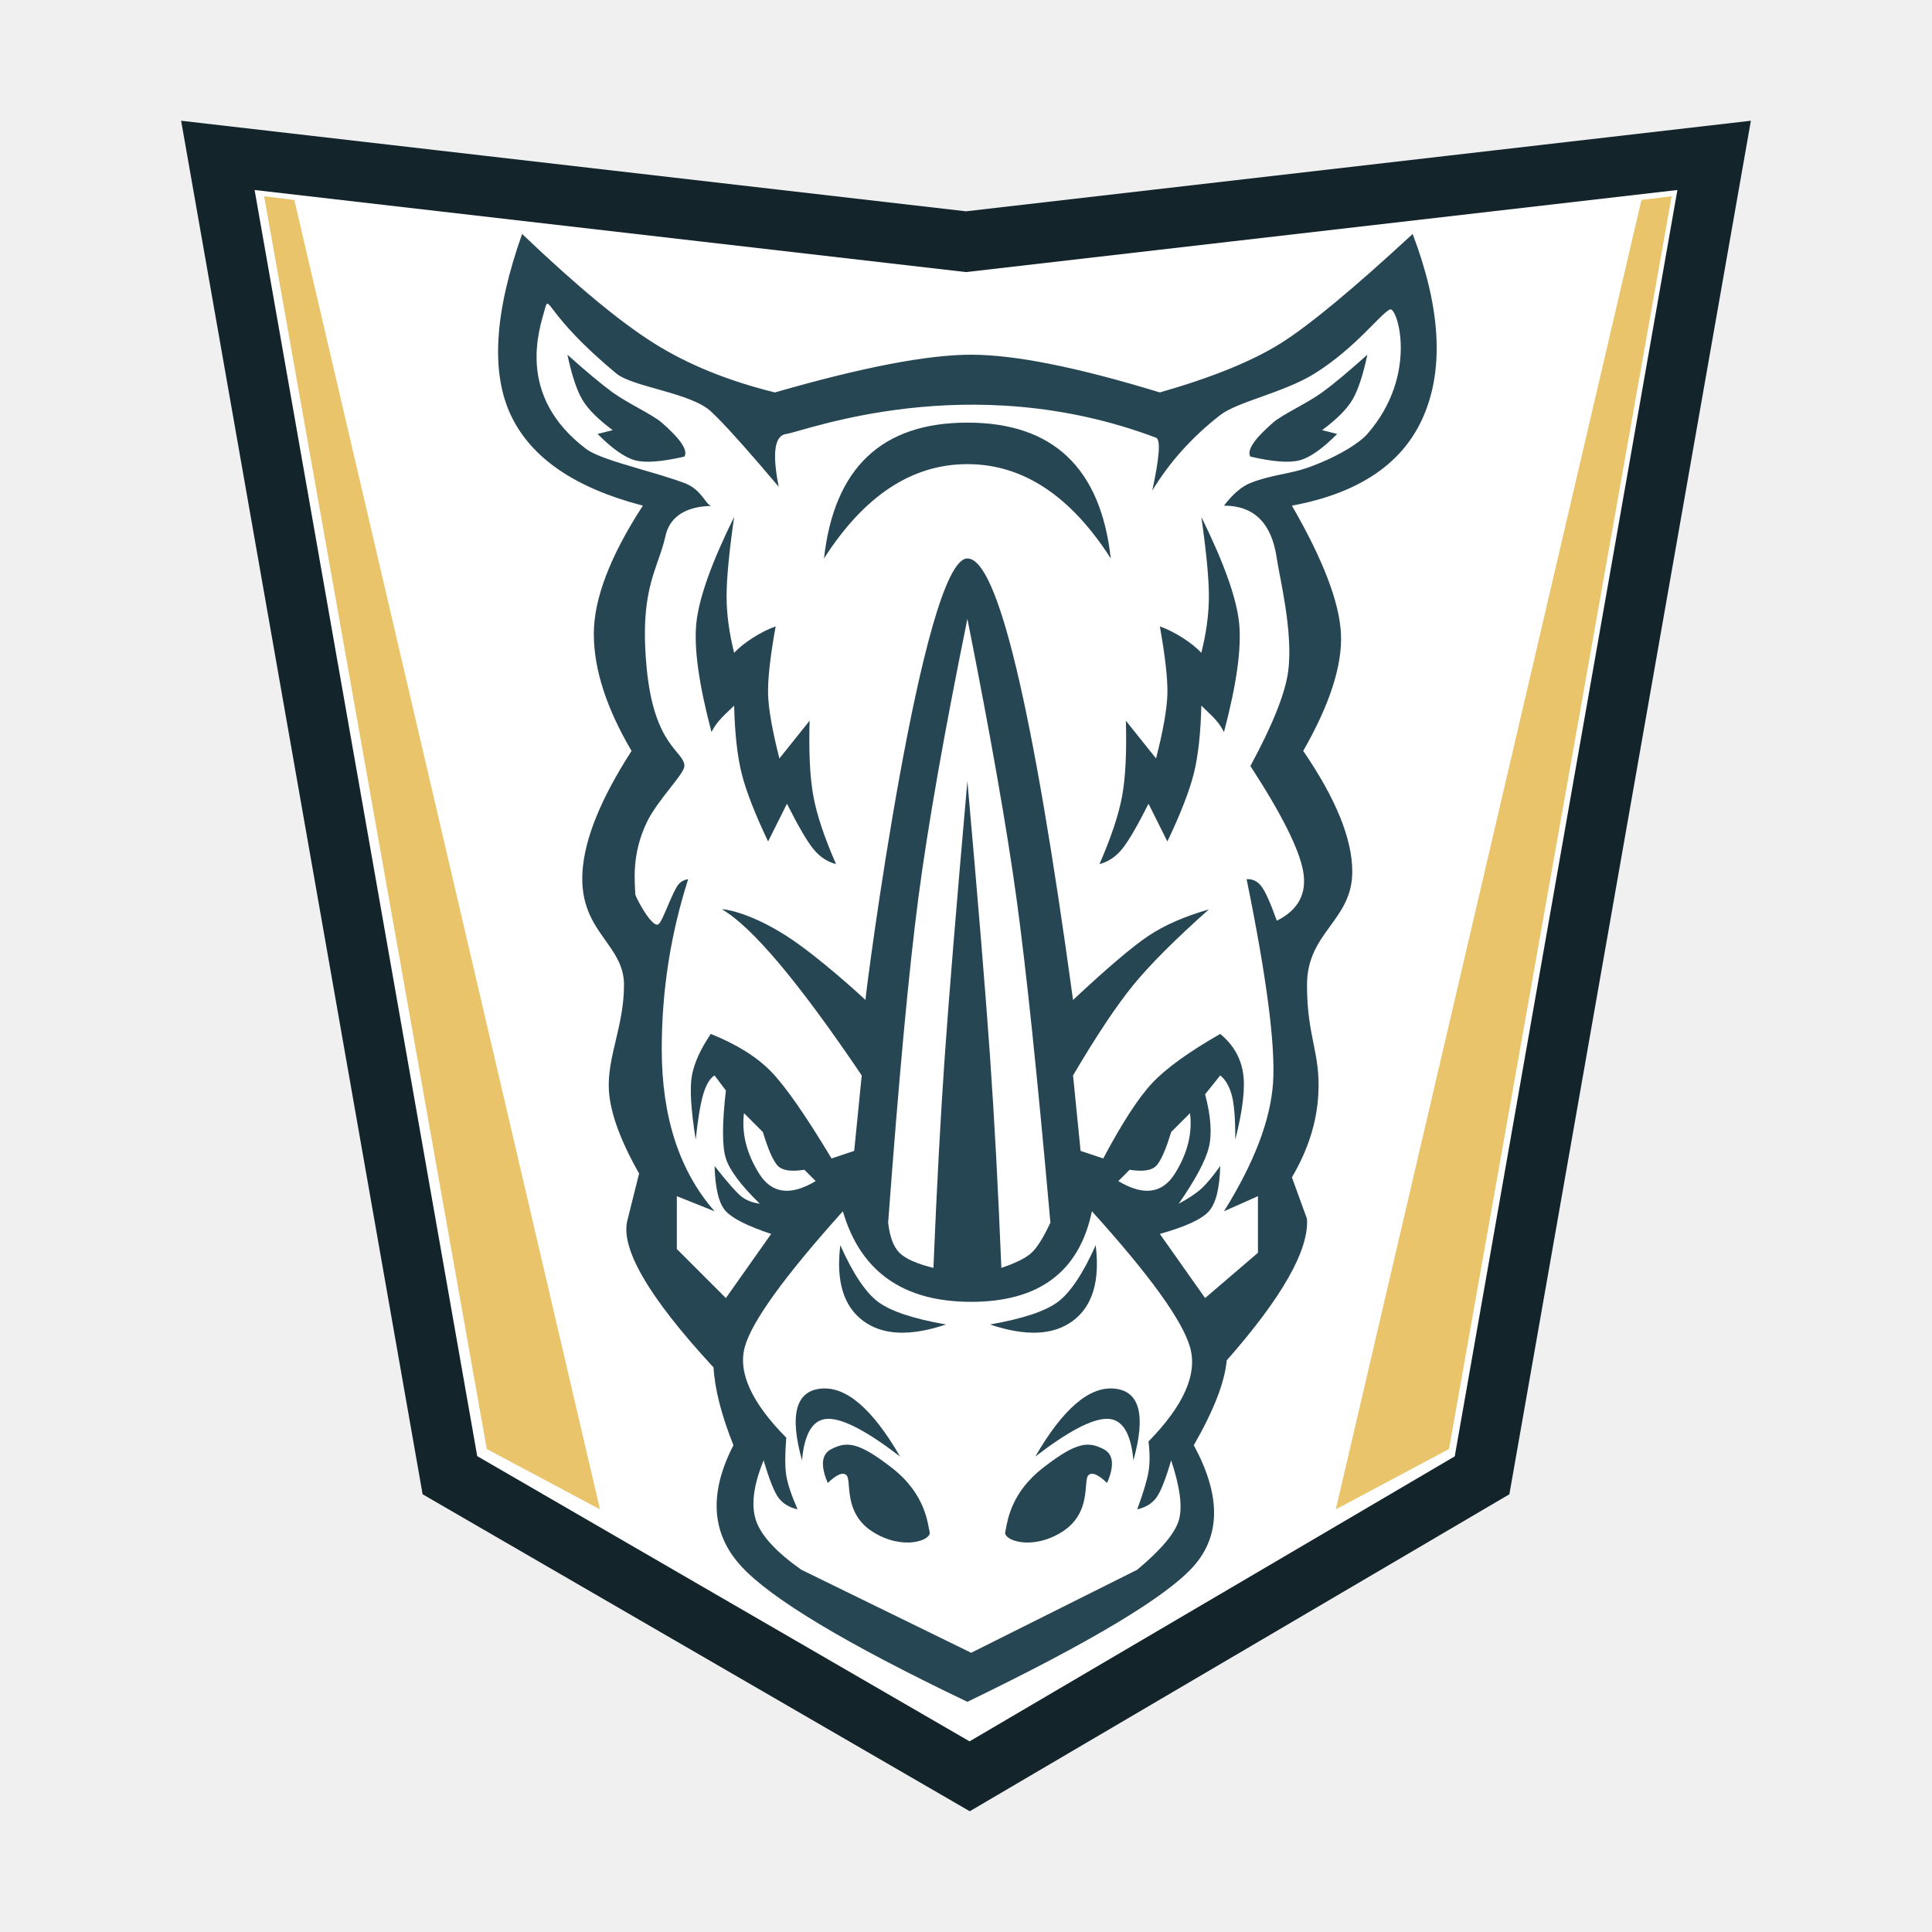
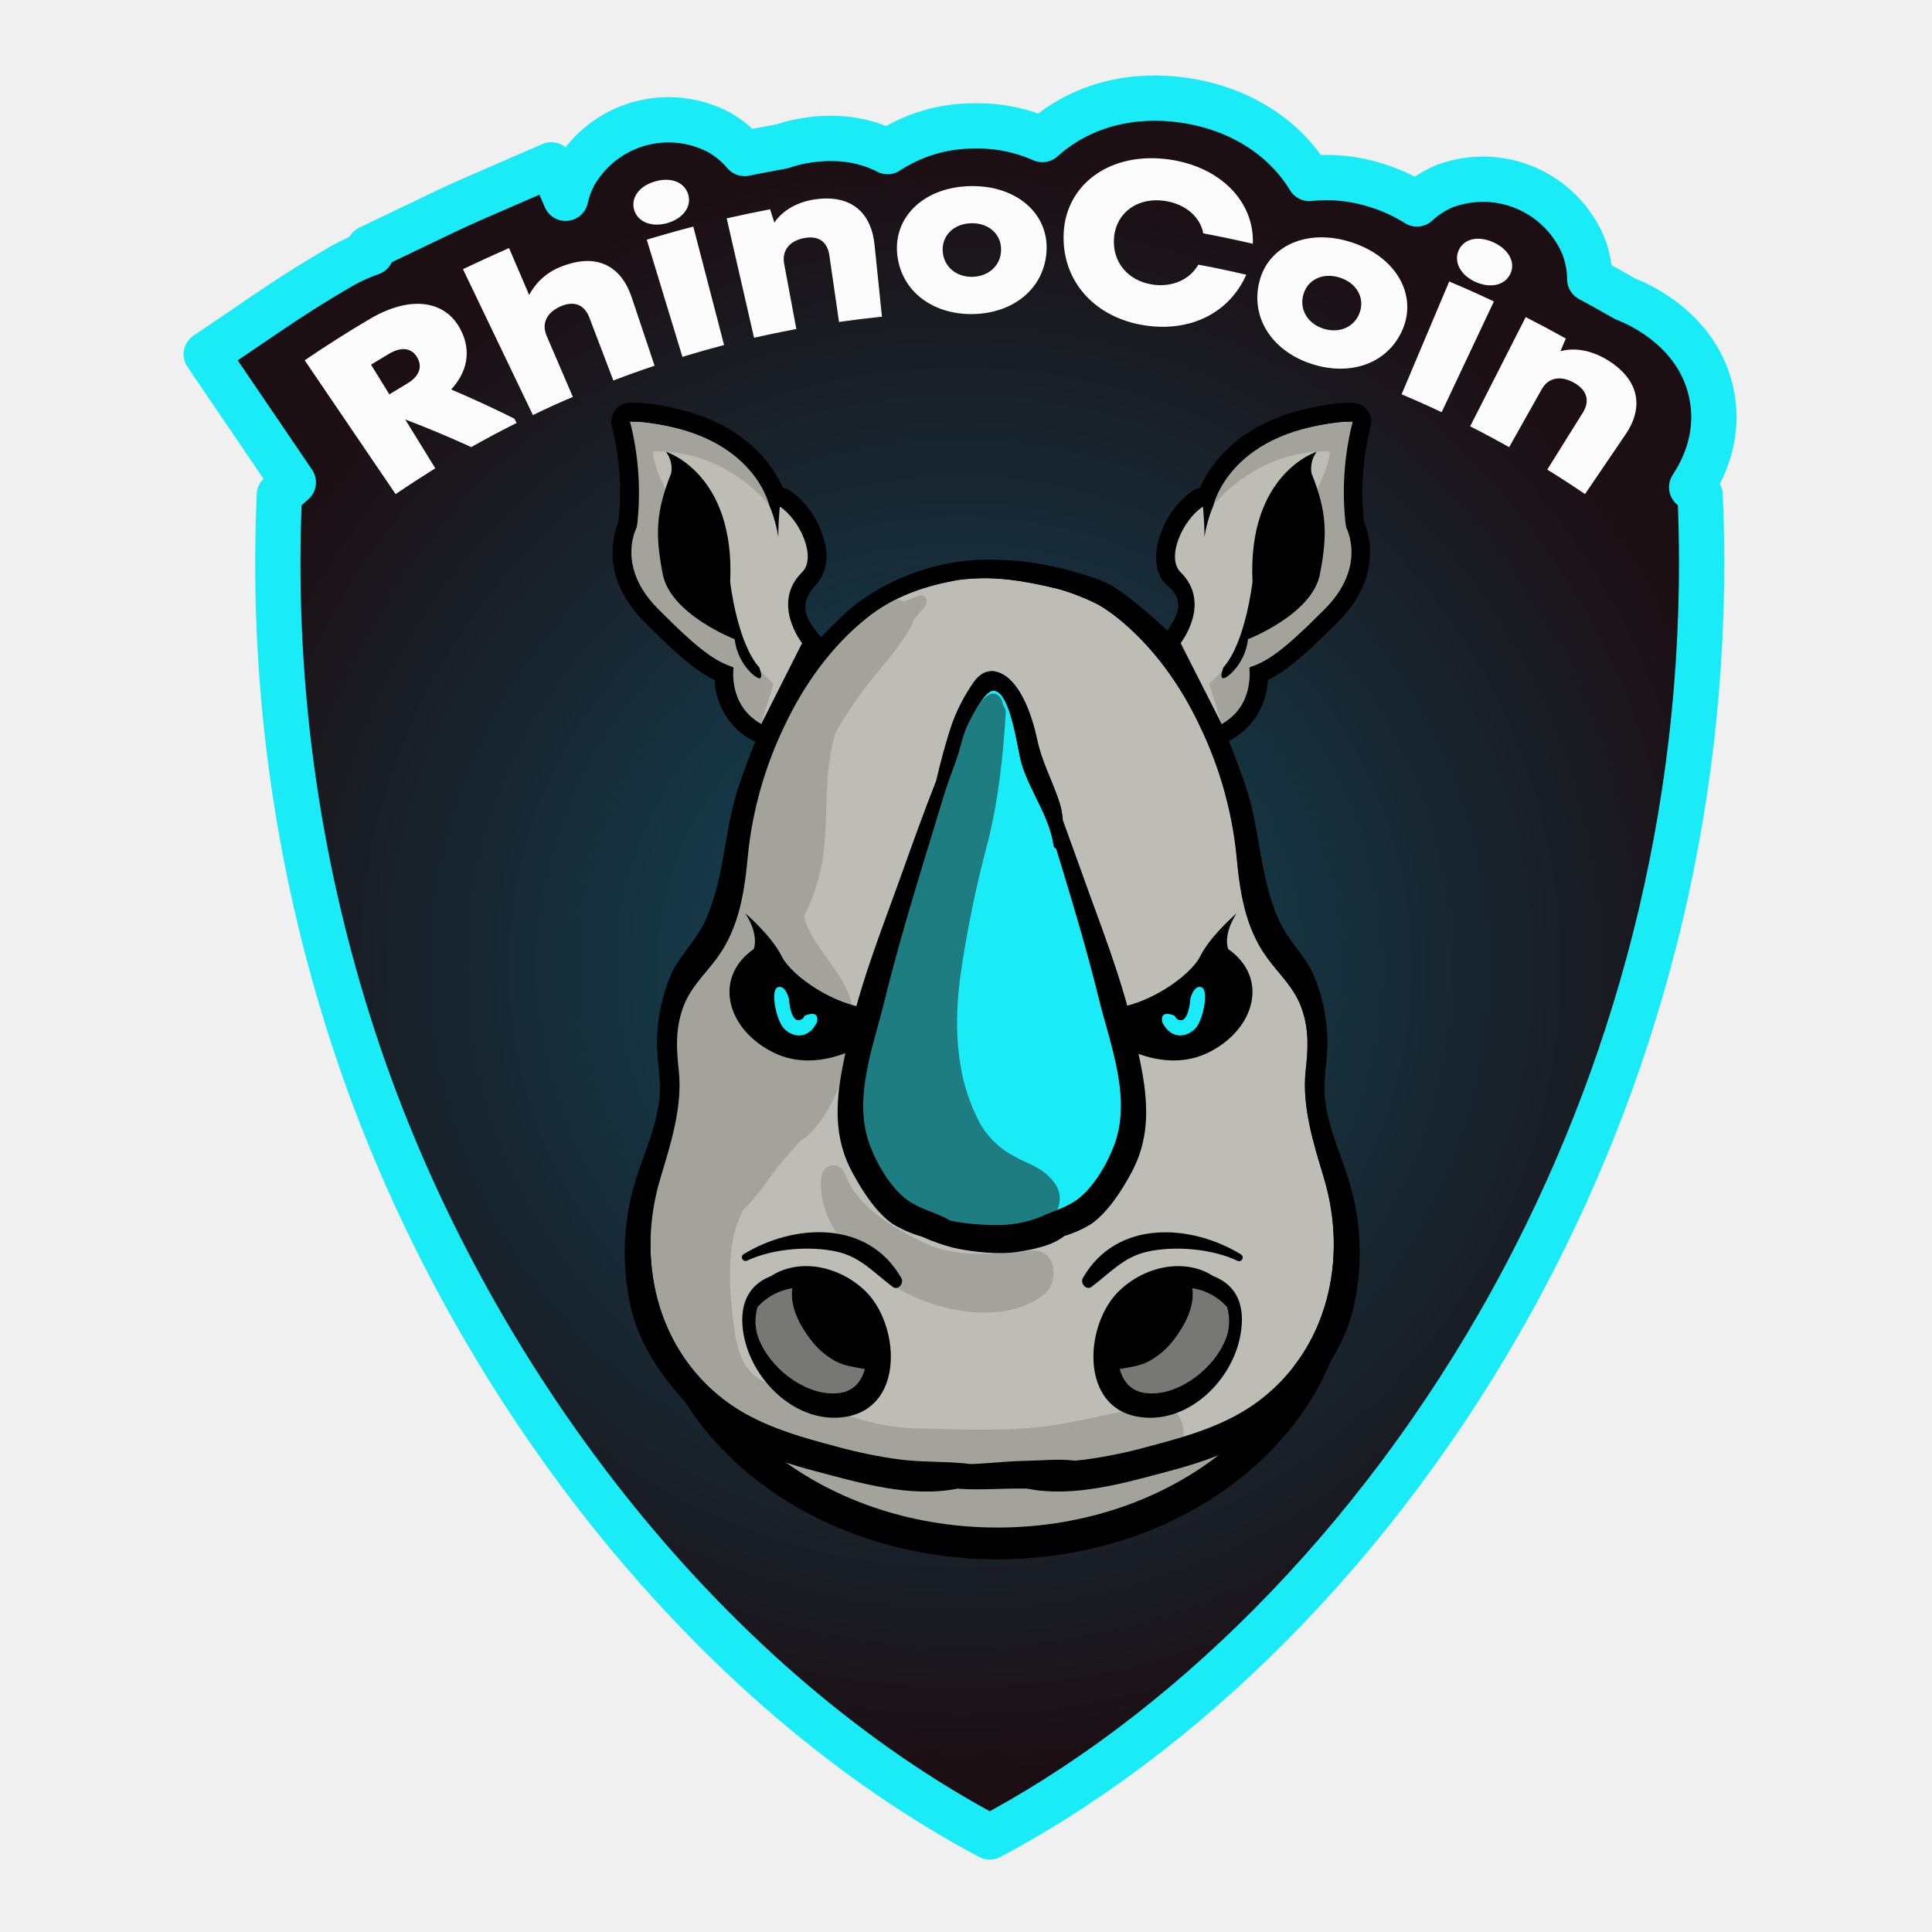
<svg xmlns="http://www.w3.org/2000/svg" width="512" height="512" viewBox="0 0 512 512">
-   <g fill="none" fill-rule="evenodd">
-     <path fill="#FFF" stroke="#13242A" stroke-width="16" d="M454.264,41.176 L392.761,390.974 L256.972,470.738 L119.234,390.945 L57.736,41.176 L256,64.053 L454.264,41.176 Z" />
-     <path fill="#264653" d="M374.368,62 C381.702,81.333 382.702,97.333 377.368,110 C372.035,122.667 360.368,130.667 342.368,134 C350.651,148.336 354.984,159.669 355.368,168 C355.753,176.331 352.42,186.664 345.368,199 C354.035,211.667 358.368,222.333 358.368,231 C358.368,244 346.368,247 346.368,261 C346.368,275 349.978,278.817 349.368,290 C348.962,297.455 346.628,304.788 342.368,312 L346.368,323 C346.89,331.294 339.797,343.801 325.089,360.522 C324.579,366.265 321.672,373.758 316.368,383 C323.528,396.219 323.528,406.886 316.368,415 C309.209,423.114 289.209,435.114 256.368,451 C224.242,435.636 204.242,423.636 196.368,415 C188.495,406.364 187.828,395.697 194.368,383 C191.195,375.066 189.438,368.194 189.097,362.385 C171.699,343.569 164.123,330.441 166.368,323 L169.368,311 C164.396,302.225 161.729,294.892 161.368,289 C160.827,280.163 165.368,272 165.368,261 C165.368,256.548 163.402,253.406 161.128,250.182 L160.724,249.612 C160.656,249.517 160.588,249.422 160.52,249.326 L160.11,248.75 C157.028,244.412 153.833,239.571 154.368,231 C154.914,222.272 159.247,211.606 167.368,199 C160.702,187.667 157.368,177.333 157.368,168 C157.368,158.667 161.702,147.333 170.368,134 C152.368,129.333 140.702,121.333 135.368,110 C130.035,98.667 131.035,82.667 138.368,62 C152.717,75.701 164.384,85.368 173.368,91 C182.353,96.632 193.019,100.965 205.368,104 C228.48,97.333 245.813,94 257.368,94 C268.924,94 285.591,97.333 307.368,104 C321.183,100.046 331.85,95.713 339.368,91 C346.887,86.287 358.554,76.62 374.368,62 Z M289.368,321 C286.035,337 275.368,345 257.368,345 C239.368,345 228.035,337 223.368,321 C207.864,338.257 199.197,350.257 197.368,357 C195.54,363.743 199.206,371.743 208.368,381 C208.018,385.449 208.018,388.782 208.368,391 C208.719,393.218 209.719,396.218 211.368,400 C209.183,399.492 207.516,398.492 206.368,397 C205.221,395.508 203.887,392.175 202.368,387 C199.652,393.656 198.985,398.989 200.368,403 C201.752,407.011 205.752,411.344 212.368,416 L212.368,416 L257.368,438 L301.368,416 C307.638,410.759 311.305,406.426 312.368,403 C313.432,399.574 312.765,394.241 310.368,387 C308.857,392.165 307.523,395.499 306.368,397 C305.214,398.501 303.547,399.501 301.368,400 C302.99,395.603 303.99,392.27 304.368,390 C304.747,387.73 304.747,385.064 304.368,382 C313.745,372.425 317.412,364.092 315.368,357 C313.325,349.908 304.658,337.908 289.368,321 Z M236.368,389 C245.368,396 245.825,403.826 246.368,406 C246.912,408.174 239.368,411 231.368,406 C223.368,401 225.728,392.473 224.368,391 C223.462,390.018 221.795,390.685 219.368,393 C217.368,388.333 217.702,385.333 220.368,384 C224.368,382 227.368,382 236.368,389 Z M276.396,389 C285.396,382 288.396,382 292.396,384 C295.063,385.333 295.396,388.333 293.396,393 C290.969,390.685 289.303,390.018 288.396,391 C287.036,392.473 289.396,401 281.396,406 C273.396,411 265.853,408.174 266.396,406 C266.418,405.912 266.44,405.814 266.462,405.708 L266.531,405.363 C267.07,402.563 268.126,395.432 276.396,389 Z M217.535,368 C224.202,367.333 231.202,373.333 238.535,386 C229.868,379.333 223.535,376 219.535,376 C215.535,376 213.202,379.667 212.535,387 C209.202,375 210.868,368.667 217.535,368 Z M295.368,368 C302.035,368.667 303.702,375 300.368,387 C299.702,379.667 297.368,376 293.368,376 C289.368,376 283.035,379.333 274.368,386 C281.702,373.333 288.702,367.333 295.368,368 Z M290.368,330 C291.535,339.458 289.535,346.125 284.368,350 C279.201,353.875 271.868,354.209 262.368,351 C271.066,349.477 277.066,347.477 280.368,345 C283.671,342.523 287.005,337.523 290.368,330 Z M222.691,330 C226.055,337.523 229.388,342.523 232.691,345 C235.994,347.477 241.994,349.477 250.691,351 C241.191,354.209 233.858,353.875 228.691,350 C223.524,346.125 221.524,339.458 222.691,330 Z M144.368,82 C142.942,87.248 136.615,104.832 155.368,119 C157.645,120.72 163.163,122.411 169.026,124.133 L170.064,124.437 C174.051,125.603 178.118,126.785 181.368,128 C185.916,129.7 186.901,133.567 188.368,134 C189.533,134.344 178.368,133 176.368,142 C176.068,143.35 175.701,144.61 175.3,145.847 L175.137,146.341 C174.864,147.163 174.578,147.979 174.289,148.809 L174.115,149.309 L174.115,149.309 L173.941,149.813 C171.941,155.638 169.988,162.51 171.368,177 C173.368,198 181.368,199 181.368,203 C181.368,205.137 174.253,211.94 171.368,218 C167.357,226.429 168.214,233.668 168.368,237 C168.401,237.7 172.608,245.693 174.368,245 C175.072,244.723 176.115,242.062 177.303,239.294 L177.55,238.721 C178.133,237.383 178.746,236.057 179.368,235 C180.039,233.86 181.039,233.193 182.368,233 C177.702,247.604 175.368,262.604 175.368,278 C175.368,296 180.035,310.333 189.368,321 L179.368,317 L179.368,331 L192.368,344 L204.368,327 C198.201,324.955 194.201,322.955 192.368,321 C190.536,319.045 189.536,315.045 189.368,309 C192.745,313.278 195.078,315.944 196.368,317 C197.659,318.056 199.325,318.722 201.368,319 C196.384,314.161 193.384,310.161 192.368,307 C191.352,303.839 191.352,297.839 192.368,289 L189.368,285 C188.125,285.761 187.125,287.428 186.368,290 C185.612,292.572 184.945,296.572 184.368,302 C183.088,293.981 182.755,288.314 183.368,285 C183.982,281.686 185.649,278.019 188.368,274 C195.245,276.759 200.579,280.092 204.368,284 C208.158,287.908 213.491,295.575 220.368,307 L226.368,305 L228.368,285 C211.702,260.333 199.368,245.667 191.368,241 C191.031,240.803 197.907,241.313 208.368,248 C216.735,253.348 228.271,263.963 229.364,264.991 L229.368,264.994 L229.366,264.959 C229.428,262.452 244.488,148 256.368,148 C264.368,148 273.702,187 284.368,265 C293.481,256.481 300.147,250.814 304.368,248 C308.589,245.186 313.923,242.853 320.368,241 C311.46,248.925 304.794,255.591 300.368,261 C295.943,266.409 290.61,274.409 284.368,285 L286.368,305 L292.368,307 C297.391,297.546 301.724,290.879 305.368,287 C309.012,283.121 315.012,278.788 323.368,274 C326.66,276.701 328.66,280.035 329.368,284 C330.077,287.965 329.41,293.965 327.368,302 C327.377,296.296 327.044,292.296 326.368,290 C325.693,287.704 324.693,286.037 323.368,285 L319.368,290 C320.891,295.786 321.225,300.453 320.368,304 C319.512,307.547 316.846,312.547 312.368,319 C314.962,317.612 316.962,316.279 318.368,315 C319.775,313.721 321.442,311.721 323.368,309 C323.226,314.91 322.226,318.91 320.368,321 C318.51,323.09 314.177,325.09 307.368,327 L319.368,344 L333.368,332 L333.368,317 L324.368,321 C332.364,308.173 336.698,296.84 337.368,287 C338.039,277.16 335.706,259.16 330.368,233 C331.993,232.9 333.326,233.567 334.368,235 C335.411,236.433 336.744,239.433 338.368,244 C344.034,241.184 346.367,236.851 345.368,231 C344.37,225.149 339.703,215.816 331.368,203 C337.239,192.161 340.572,183.828 341.368,178 C342.789,167.601 339.063,152.865 338.368,148 C337.035,138.667 332.368,134 324.368,134 C326.709,130.928 329.043,128.928 331.368,128 C336.691,125.876 341.75,125.618 346.368,124 C353.96,121.34 360.103,117.597 362.368,115 C376.095,99.265 370.253,81.222 368.368,82 C365.972,82.989 359.234,92.242 348.368,99 C340.223,104.067 327.953,106.431 323.368,110 C315.963,115.765 309.963,122.432 305.368,130 C307.282,121.137 307.615,116.471 306.368,116 C256.638,97.231 213.033,114.394 208.368,115 C205.259,115.404 204.592,120.071 206.368,129 C199.096,120.386 193.693,114.298 190.159,110.737 L189.727,110.305 C189.235,109.816 188.782,109.381 188.368,109 C183.028,104.073 167.684,102.57 163.368,99 C144.346,83.262 145.611,77.428 144.368,82 Z M256.368,164 C250.196,194.33 245.863,218.997 243.368,238 C240.874,257.003 238.208,285.67 235.368,324 C235.781,327.746 236.781,330.413 238.368,332 C239.956,333.587 242.956,334.921 247.368,336 C248.247,314.746 249.247,296.08 250.368,280 C251.49,263.92 253.49,239.587 256.368,207 C259.202,238.952 261.202,263.286 262.368,280 C263.535,296.714 264.535,315.381 265.368,336 C269.205,334.715 271.872,333.382 273.368,332 C274.865,330.618 276.532,327.952 278.368,324 C274.935,285.333 271.935,256.666 269.368,238 C266.802,219.334 262.468,194.667 256.368,164 Z M315.368,295 L310.368,300 C308.913,304.789 307.579,307.789 306.368,309 C305.157,310.211 302.824,310.544 299.368,310 L296.368,313 C303.035,317 308.035,316.333 311.368,311 C314.702,305.667 316.035,300.333 315.368,295 Z M197.167,295 C196.5,300.333 197.833,305.667 201.167,311 C204.5,316.333 209.5,317 216.167,313 L216.167,313 L213.167,310 C209.711,310.544 207.378,310.211 206.167,309 C204.956,307.789 203.622,304.789 202.167,300 L202.167,300 Z M318.368,137 C324.329,149.073 327.662,158.407 328.368,165 C329.075,171.593 327.741,181.26 324.368,194 C323.803,192.895 323.136,191.895 322.368,191 C321.601,190.105 320.268,188.771 318.368,187 C318.186,194.394 317.52,200.394 316.368,205 C315.217,209.606 312.884,215.606 309.368,223 L304.368,213 C301.368,218.95 299.034,222.95 297.368,225 C295.703,227.05 293.703,228.384 291.368,229 C294.463,221.917 296.463,215.917 297.368,211 C298.274,206.083 298.608,199.416 298.368,191 L306.368,201 C308.256,193.613 309.256,187.946 309.368,184 C309.481,180.054 308.814,174.054 307.368,166 C309.339,166.708 311.339,167.708 313.368,169 C315.398,170.292 317.065,171.625 318.368,173 C319.702,167.667 320.368,162.667 320.368,158 C320.368,153.333 319.702,146.333 318.368,137 Z M194.552,137 C193.219,146.333 192.552,153.333 192.552,158 C192.552,162.667 193.219,167.667 194.552,173 C195.856,171.625 197.522,170.292 199.552,169 C201.581,167.708 203.581,166.708 205.552,166 C204.106,174.054 203.439,180.054 203.552,184 C203.665,187.946 204.665,193.613 206.552,201 L206.552,201 L214.552,191 C214.313,199.416 214.646,206.083 215.552,211 C216.458,215.917 218.458,221.917 221.552,229 C219.218,228.384 217.218,227.05 215.552,225 C213.886,222.95 211.553,218.95 208.552,213 L208.552,213 L203.552,223 C200.037,215.606 197.703,209.606 196.552,205 C195.401,200.394 194.734,194.394 194.552,187 C192.653,188.771 191.319,190.105 190.552,191 C189.784,191.895 189.118,192.895 188.552,194 C185.179,181.26 183.845,171.593 184.552,165 C185.258,158.407 188.592,149.073 194.552,137 Z M256.368,112 C279.035,112 291.702,124 294.368,148 C283.702,131.333 271.035,123 256.368,123 C241.702,123 229.035,131.333 218.368,148 C221.035,124 233.702,112 256.368,112 Z M362.368,94 C361.18,99.537 359.846,103.537 358.368,106 C356.891,108.463 354.224,111.13 350.368,114 L354.368,115 C350.437,118.953 347.103,121.287 344.368,122 C341.634,122.713 337.3,122.38 331.368,121 C330.36,119.362 332.36,116.362 337.368,112 C339.839,109.849 346.28,106.948 350.368,104 C353.169,101.98 357.169,98.647 362.368,94 Z M150.368,94 C155.568,98.647 159.568,101.98 162.368,104 C166.457,106.948 172.898,109.849 175.368,112 C180.376,116.362 182.376,119.362 181.368,121 C175.437,122.38 171.103,122.713 168.368,122 C165.634,121.287 162.3,118.953 158.368,115 L158.368,115 L162.368,114 C158.513,111.13 155.846,108.463 154.368,106 C152.891,103.537 151.557,99.537 150.368,94 Z" />
-     <polygon fill="#E9C46A" points="435 53 443 52 384 384 354 400" />
-     <polygon fill="#E9C46A" points="151 53 159 52 100 384 70 400" transform="matrix(-1 0 0 1 229 0)" />
+   <defs>
+     <radialGradient id="logo-a" cx="50%" cy="49.999%" r="54.228%" fx="50%" fy="49.999%" gradientTransform="matrix(1 0 0 .8598 0 .07)">
+       <stop offset="0%" stop-color="#114B5F" />
+       <stop offset="100%" stop-color="#1C0F13" />
+     </radialGradient>
+   </defs>
+   <g fill="none" transform="translate(63 32)">
+     <path fill="url(#logo-a)" stroke="#1AECF7" stroke-linecap="round" stroke-linejoin="round" stroke-width="12" d="M214.668,3.747 C224.244,-4.113 237.052,-7.448 250.856,-5.42 C265.847,-3.206 277.504,4.602 283.983,15.292 C290.079,14.641 296.263,15.299 302.114,17.245 C305.778,18.396 309.27,20.013 312.507,22.05 C314.724,19.982 317.319,18.332 320.171,17.201 C327.644,14.57 335.257,15.082 341.79,18.006 C348.322,20.93 353.775,26.267 356.705,33.37 C357.781,36.28 358.287,39.117 358.297,41.964 C359.705,42.72 361.105,43.484 362.492,44.259 L362.492,44.259 L367.711,47.203 C369.971,48.075 372.146,49.155 374.21,50.429 C385.534,57.37 389.265,66.173 390.536,72.231 C392.269,80.449 390.602,88.96 385.486,96.854 L385.305,97.126 L385.705,97.488 C386.12,97.866 386.532,98.246 386.942,98.632 L387.555,99.215 C387.591,100.04 387.625,100.866 387.656,101.693 C390.547,178.244 371.919,247.903 341.345,305.927 C305.997,373.008 254.67,424.514 202.182,453.262 C201.227,453.785 200.266,454.304 199.292,454.813 C198.329,454.302 197.371,453.785 196.418,453.263 C122.717,412.908 61.52,333.564 32.277,247.969 C16.243,200.932 9.007,151.344 10.931,101.687 L10.931,101.687 L11.03,99.143 L12.928,97.447 C13.528,96.91 14.13,96.373 14.732,95.837 L14.732,95.837 L-8.339,61.897 L7.835,50.931 C13.774,46.877 19.953,42.948 26.267,39.27 C29.152,37.517 32.21,36.081 35.386,34.982 L35.386,34.982 L34.802,33.733 L52.317,25.346 C56.529,23.292 60.889,21.317 65.215,19.456 L65.215,19.456 L83.098,11.69 L86.898,20.55 L86.951,20.306 C87.417,18.283 88.142,16.319 89.115,14.463 L89.386,13.96 C93.38,7.227 99.524,2.757 106.383,0.826 C113.241,-1.105 120.815,-0.496 127.58,3.08 C130.27,4.625 132.485,6.487 134.323,8.679 C135.727,8.391 137.132,8.112 138.537,7.845 L138.537,7.845 L144.179,6.804 C146.437,6.035 148.762,5.474 151.132,5.126 C160.378,3.784 167.29,5.631 172.22,8.166 C178.954,3.751 186.857,1.374 194.97,1.376 C201.276,1.204 207.52,2.444 213.253,4.98 C213.715,4.558 214.187,4.147 214.668,3.747 Z" />
+     <ellipse cx="201.306" cy="303.539" fill="#A3A39B" rx="89.174" ry="73.48" />
+     <path fill="#000" d="M201.306,381.234 C149.808,381.234 107.917,346.383 107.917,303.539 C107.917,260.695 149.808,225.844 201.306,225.844 C252.804,225.844 294.684,260.695 294.684,303.539 C294.684,346.383 252.793,381.234 201.306,381.234 Z M201.306,234.262 C154.449,234.262 116.335,265.347 116.335,303.539 C116.335,341.731 154.449,372.816 201.306,372.816 C248.163,372.816 286.265,341.742 286.265,303.539 C286.265,265.336 248.152,234.285 201.306,234.285 L201.306,234.262 Z" />
+     <path fill="#777873" d="M240.361 337.146C236.583 336.608 234.577 333.996 233.713 330.813L233.837 330.813C236.673 330.23 239.15 330.062 241.773 328.571 244.208 327.176 246.336 325.304 248.028 323.067 250.831 319.468 253.689 314.233 252.938 309.391 256.478 309.936 259.721 311.686 262.119 314.345 263.113 317.647 262.766 321.207 261.155 324.255 257.68 331.496 248.466 338.29 240.361 337.146zM166.04 330.801L166.163 330.801C165.3 333.985 163.293 336.597 159.516 337.135 151.411 338.256 142.197 331.53 138.721 324.255 137.112 321.207 136.762 317.649 137.746 314.345 140.15 311.687 143.396 309.938 146.938 309.391 146.187 314.233 149.046 319.479 151.848 323.067 153.54 325.301 155.663 327.173 158.092 328.571 160.726 330.05 163.204 330.218 166.04 330.801z" />
+     <path fill="#1AECF7" d="M228.422,233.22 C231.404,245.405 237.009,259.406 232.144,271.849 C230.081,277.118 226.192,283.731 221.349,286.657 C218.457,288.395 215.509,289.179 212.695,290.513 C209.481,291.8 206.067,292.514 202.606,292.621 C197.998,292.753 193.389,292.377 188.863,291.5 C186.094,289.829 183.168,289.067 180.243,287.655 L179.379,287.195 C179.077,287.027 178.774,286.881 178.471,286.702 C173.629,283.776 169.739,277.162 167.676,271.894 C162.811,259.451 168.416,245.45 171.398,233.265 C176.017,214.421 181.991,195.914 187.596,177.305 C188.493,174.712 189.416,172.13 190.365,169.559 C191.576,166.342 192.08,162.721 193.65,159.661 C194.636,157.722 197.965,150.985 200.308,151.029 C204.792,151.119 206.687,166.634 207.595,169.896 C209.758,177.563 215.15,184.222 216.226,192.147 C216.269,192.495 216.54,192.771 216.888,192.82 C221.046,206.182 225.082,219.6 228.422,233.22 Z" />
+     <path fill="#BDBDB5" d="M287.879,280.245 C294.303,301.689 288.855,325.253 270.997,338.951 C262.276,345.677 251.593,348.636 241.269,351.371 C235.767,352.896 230.168,354.046 224.51,354.813 C223.591,354.936 222.672,355.003 221.764,355.082 C217.437,354.555 212.796,355.082 208.559,355.149 C203.682,355.216 198.84,355.878 193.986,355.99 C193.814,355.94 193.637,355.906 193.459,355.889 C187.406,355.216 181.375,355.564 175.333,354.768 C169.679,354 164.084,352.85 158.585,351.327 C148.261,348.591 137.567,345.598 128.846,338.906 C110.988,325.208 105.54,301.645 112.031,280.2 C114.71,271.232 117.927,261.301 116.885,251.75 C116.257,245.999 115.966,240.955 117.894,235.35 C119.822,229.745 123.644,226.449 127.007,221.898 C133.004,213.771 134.361,203.962 135.258,194.12 C136.488,182.631 139.649,171.432 144.607,160.995 C149.797,149.785 157.206,139.349 166.757,131.737 C174.156,125.819 182.507,123.14 191.239,121.649 C193.252,121.406 195.277,121.268 197.304,121.234 C204.187,121.144 210.868,122.489 217.538,124.104 C221.176,125.152 224.708,126.541 228.086,128.251 C229.827,129.277 231.494,130.423 233.075,131.681 C242.614,139.293 250.024,149.696 255.225,160.939 C260.204,171.387 263.38,182.602 264.619,194.109 C265.516,203.985 266.861,213.76 272.869,221.887 C276.232,226.472 280.044,229.734 281.994,235.339 C283.945,240.943 283.631,245.988 283.003,251.739 C281.983,261.379 285.2,271.277 287.879,280.245 Z M265.987,320.309 C266.951,312.462 263.576,308.079 258.543,306.162 C251.201,301.364 240.608,303.315 233.613,310.052 C224.645,318.616 222.974,340.117 237.917,343.289 C251.335,346.17 264.361,333.682 265.987,320.343 L265.987,320.309 Z M264.866,302.026 C265.164,302.192 265.528,302.186 265.821,302.011 C266.115,301.836 266.292,301.517 266.287,301.176 C266.281,300.834 266.094,300.522 265.796,300.356 C252.546,292.273 232.884,291.051 223.95,306.599 C223.131,308.012 224.835,309.962 226.192,308.976 C231.102,305.333 234.588,301.129 240.865,299.672 C248.197,298.035 258.151,298.865 264.91,302.059 L264.866,302.026 Z M236.908,278.665 C243.544,266.334 240.271,253.756 237.312,240.899 C234.083,226.685 228.456,212.874 223.613,199.187 C221.954,194.535 220.25,189.916 218.614,185.343 C218.502,183.479 218.125,181.641 217.493,179.884 C215.598,174.368 213.009,169.66 211.809,163.921 C210.61,158.181 207.326,147.577 200.981,145.985 C198.604,145.402 196.497,146.68 195.129,148.642 C192.738,152.017 190.8,155.691 189.367,159.571 C187.664,164.571 186.296,169.739 185.074,174.951 C181.924,182.921 179.032,190.981 176.106,199.153 C171.252,212.84 165.636,226.651 162.397,240.865 C159.46,253.723 156.175,266.323 162.811,278.631 C165.412,283.44 169.01,289.179 173.528,292.318 C175.848,293.728 178.343,294.829 180.949,295.591 L181.352,295.715 C183.977,296.898 186.696,297.861 189.48,298.596 C194.535,299.773 201.586,300.512 206.687,299.717 C210.442,299.111 215.654,298.203 219.017,295.513 C221.508,294.775 223.89,293.712 226.102,292.352 C230.754,289.213 234.352,283.507 236.953,278.698 L236.908,278.665 Z M173.55,308.931 C174.952,309.962 176.644,307.967 175.792,306.555 C166.824,291.007 147.196,292.228 133.935,300.311 C133.533,300.597 133.412,301.14 133.654,301.569 C133.896,301.999 134.424,302.177 134.877,301.981 C141.602,298.786 151.59,297.957 158.843,299.627 C165.21,301.14 168.697,305.366 173.595,309.009 L173.55,308.931 Z M161.903,343.244 C176.857,340.072 175.142,318.583 166.219,310.007 C159.179,303.281 148.62,301.32 141.289,306.117 C136.255,308.034 132.881,312.395 133.834,320.264 C135.504,333.682 148.541,346.17 161.948,343.323 L161.903,343.244 Z" />
+     <path fill="#A3A39B" d="M244.374,340.531 C233.22,341.652 222.593,345.24 211.417,346.293 C200.88,347.28 190.029,346.753 179.469,346.529 C170.221,346.327 160.85,343.166 152.353,339.545 C147.97,337.684 143.486,336.294 139.282,334.052 C133.677,331.014 132.399,325.959 131.547,319.805 C130.359,311.263 129.451,300.042 132.567,291.847 C132.982,290.726 133.453,289.605 133.935,288.563 C137.634,285.323 140.224,280.817 143.362,276.949 C145.111,274.797 147.017,272.746 148.799,270.593 C156.713,265.773 161.533,251.649 162.968,243.768 C164.089,237.401 162.968,232.435 159.605,226.954 C156.242,221.472 151.758,217.033 150.055,210.912 C152.331,206.368 153.957,201.527 154.886,196.53 C156.769,185.186 154.987,173.191 158.428,162.138 C160.121,159.112 162.027,156.186 164.033,153.35 C168.517,146.826 174.458,141.019 178.438,134.136 C178.741,133.591 178.924,132.987 178.976,132.365 C180.052,131.162 181.11,129.959 182.148,128.756 C183.168,127.556 182.204,125.258 180.534,125.864 C179.155,126.357 177.81,126.884 176.51,127.433 C175.539,126.84 174.345,126.745 173.293,127.175 C157.229,133.475 143.161,149.516 138.262,166.701 C134.686,179.233 131.458,193.38 131.738,207.056 C130.236,209.646 128.633,212.202 126.974,214.769 C120.895,223.88 117.089,234.317 115.876,245.203 C114.256,251.035 113.665,257.104 114.127,263.139 C114.497,268.744 114.127,271.064 112.367,276.097 C110.784,280.811 109.816,285.709 109.486,290.67 C108.735,298.181 110.977,332.931 123.005,334.243 C127.131,338.637 132.265,341.966 137.578,346.024 C145.627,352.1 156.881,356.281 166.488,358.781 C179.458,362.144 192.999,362.077 206.305,361.953 C220.544,361.762 234.585,358.604 247.535,352.683 C253.241,350.183 250.394,339.949 244.374,340.531 Z" />
+     <path fill="#A3A39B" d="M210.453,299.448 C200.544,300.165 190.376,301.689 181.151,297.015 C173.584,293.159 164.19,287.935 160.973,279.169 C159.661,275.582 154.998,276.221 154.651,280.066 C153.53,292.666 164.201,302.553 173.539,308.617 C184.121,315.478 202.685,319.479 213.502,311.218 C217.874,307.889 217.067,298.954 210.453,299.448 Z" />
+     <path fill="#1E7D81" d="M216.708,281.859 C213.547,277.241 209.668,276.748 205.241,274.113 C200.941,271.751 197.555,268.018 195.623,263.509 C190.208,252.299 189.872,238.971 191.497,226.673 C193.227,214.699 195.66,202.838 198.784,191.149 C201.575,180.141 202.819,168.461 203.537,157.116 C203.608,156.301 203.345,155.492 202.808,154.875 C202.73,152.868 200.779,150.861 198.806,152.263 C195.028,154.975 193.336,159.728 191.587,163.977 C189.644,168.478 188.193,173.176 187.26,177.989 C186.579,178.468 185.98,179.055 185.489,179.727 C181.846,184.737 180.792,191.306 179.279,197.27 C177.709,203.424 176.308,209.601 174.492,215.677 C170.826,227.951 166.129,239.789 164.796,252.613 C163.675,263.06 164.964,274.494 172.642,281.971 C177.933,287.15 184.469,291.466 191.699,292.867 C194.683,294.317 198.037,294.826 201.317,294.325 C202.509,294.159 203.598,293.561 204.377,292.643 C206.305,293.194 208.293,293.503 210.296,293.562 C215.576,293.697 220.026,286.736 216.708,281.859 Z" />
+     <path fill="#000" d="M238.567,130.112 C237.906,129.563 237.245,128.991 236.561,128.498 C236.566,128.476 236.566,128.453 236.561,128.431 C234.756,123.184 226.909,121.066 222.167,119.653 C214.452,117.38 206.446,116.248 198.403,116.289 C189.613,116.423 180.964,118.522 173.091,122.433 C172.9,122.523 172.698,122.601 172.508,122.702 L171.925,123.005 L171.746,123.095 C169.503,124.243 167.351,125.562 165.311,127.041 L164.403,127.691 C164.112,127.926 163.82,128.139 163.54,128.352 C162.845,128.89 162.172,129.473 161.511,130.011 C161.511,130.011 143.474,147.072 145.459,148.507 C139.854,157.072 136.121,166.499 132.803,176.274 C128.7,188.302 129.115,201.743 123.353,213.098 C120.887,217.952 116.851,221.528 114.688,226.55 C112.499,231.837 111.291,237.477 111.123,243.197 C110.899,248.802 112.423,253.969 111.695,259.653 C110.775,266.973 108.051,272.746 105.821,279.595 C102.359,290.125 101.634,301.362 103.713,312.249 C105.697,323.549 112.199,332.763 119.743,340.767 C128.532,350.082 141.042,354.689 152.992,357.851 C164.941,361.012 178.303,364.98 190.679,362.514 C190.959,362.514 191.239,362.514 191.509,362.57 C197.192,362.917 202.864,362.391 208.57,362.492 L209.142,362.492 C221.54,364.98 235.025,361.001 246.907,357.839 C258.79,354.678 271.367,350.071 280.145,340.756 C287.689,332.752 294.19,323.537 296.186,312.238 C298.265,301.351 297.54,290.113 294.078,279.584 C291.836,272.735 289.124,266.961 288.204,259.641 C287.476,253.958 288.989,248.824 288.776,243.185 C288.602,237.467 287.394,231.827 285.211,226.539 C283.048,221.528 279.012,217.952 276.546,213.087 C270.784,201.732 271.199,188.291 267.096,176.263 C263.733,166.488 260.012,157.06 254.44,148.496 C256.413,147.028 244.923,134.013 238.567,130.112 Z M255.248,160.995 C260.226,171.443 263.402,182.658 264.641,194.165 C265.538,204.041 266.883,213.816 272.892,221.943 C276.255,226.528 280.066,229.79 282.017,235.395 C283.967,241 283.653,246.044 283.025,251.795 C281.983,261.345 285.2,271.277 287.879,280.245 C294.303,301.689 288.855,325.253 270.997,338.951 C262.276,345.677 251.593,348.636 241.269,351.371 C235.767,352.896 230.168,354.046 224.51,354.813 C223.591,354.936 222.672,355.003 221.764,355.082 C217.437,354.555 212.796,355.082 208.559,355.149 C203.682,355.216 198.84,355.878 193.986,355.99 C193.814,355.94 193.637,355.906 193.459,355.889 C187.406,355.216 181.375,355.564 175.333,354.768 C169.679,354 164.084,352.85 158.585,351.327 C148.261,348.591 137.567,345.598 128.846,338.906 C110.988,325.208 105.54,301.645 112.031,280.2 C114.71,271.232 117.927,261.301 116.885,251.75 C116.257,245.999 115.966,240.955 117.894,235.35 C119.822,229.745 123.644,226.449 127.007,221.898 C133.004,213.771 134.361,203.962 135.258,194.12 C136.488,182.631 139.649,171.432 144.607,160.995 C149.797,149.785 157.206,139.349 166.757,131.737 C174.156,125.819 182.507,123.14 191.239,121.649 C193.252,121.406 195.277,121.268 197.304,121.234 C204.187,121.144 210.868,122.489 217.538,124.104 C221.176,125.152 224.708,126.541 228.086,128.251 C229.827,129.277 231.494,130.423 233.075,131.681 C242.636,139.349 250.046,149.752 255.248,160.995 Z" />
+     <path fill="#000" d="M258.543,306.196 C251.201,301.398 240.608,303.349 233.613,310.086 C224.645,318.65 222.974,340.15 237.917,343.323 C251.369,346.17 264.361,333.682 265.942,320.343 C266.951,312.473 263.576,308.113 258.543,306.196 Z M261.189,324.266 C257.714,331.496 248.499,338.29 240.395,337.146 C236.617,336.608 234.61,333.996 233.747,330.813 L233.87,330.813 C236.706,330.23 239.184,330.062 241.807,328.571 C244.242,327.176 246.369,325.304 248.062,323.067 C250.864,319.468 253.723,314.233 252.972,309.391 C256.512,309.936 259.754,311.686 262.153,314.345 C263.149,317.65 262.803,321.215 261.189,324.266 L261.189,324.266 Z" />
+     <path fill="#000" d="M265.841 300.423C252.591 292.34 232.929 291.119 223.995 306.667 223.176 308.079 224.88 310.03 226.237 309.043 231.146 305.4 234.633 301.196 240.91 299.739 248.163 298.069 258.117 298.898 264.877 302.093 265.338 302.359 265.928 302.201 266.194 301.74 266.46 301.279 266.302 300.689 265.841 300.423L265.841 300.423zM223.658 199.221C221.999 194.568 220.295 189.95 218.659 185.376 218.547 183.513 218.17 181.674 217.538 179.917 215.643 174.402 213.054 169.694 211.854 163.954 210.655 158.215 207.37 147.611 201.014 146.019 198.649 145.436 196.531 146.714 195.174 148.675 192.782 152.05 190.845 155.725 189.412 159.605 187.708 164.605 186.341 169.772 185.119 174.985 181.969 182.955 179.077 191.015 176.151 199.187 171.297 212.874 165.681 226.685 162.441 240.899 159.504 253.756 156.22 266.356 162.856 278.665 165.457 283.474 169.055 289.213 173.573 292.352 175.893 293.762 178.388 294.862 180.994 295.625L181.397 295.748C184.022 296.931 186.74 297.895 189.524 298.629 194.58 299.806 201.631 300.546 206.731 299.75 210.487 299.145 215.699 298.237 219.062 295.546 221.552 294.809 223.934 293.746 226.147 292.385 230.631 289.247 234.263 283.507 236.863 278.698 243.5 266.367 240.226 253.79 237.267 240.932 234.117 226.718 228.501 212.908 223.658 199.221zM232.144 271.849C230.081 277.118 226.192 283.731 221.349 286.657 218.457 288.395 215.509 289.179 212.695 290.513 209.481 291.8 206.067 292.514 202.606 292.621 197.998 292.753 193.389 292.377 188.863 291.5 186.094 289.829 183.168 289.067 180.243 287.655L179.379 287.195C179.077 287.027 178.774 286.881 178.471 286.702 173.629 283.776 169.739 277.162 167.676 271.894 162.811 259.451 168.416 245.45 171.398 233.265 176.017 214.421 181.991 195.914 187.596 177.305 188.493 174.712 189.416 172.13 190.365 169.559 191.576 166.342 192.08 162.721 193.65 159.661 194.636 157.722 197.965 150.985 200.308 151.029 204.792 151.119 206.687 166.634 207.595 169.896 209.758 177.563 215.15 184.222 216.226 192.147 216.269 192.495 216.54 192.771 216.888 192.82 220.99 206.272 225.026 219.645 228.366 233.265 231.404 245.405 237.009 259.406 232.144 271.849zM166.264 310.086C159.224 303.36 148.665 301.398 141.333 306.196 136.3 308.113 132.926 312.473 133.879 320.343 135.504 333.682 148.541 346.125 161.903 343.323 176.902 340.15 175.187 318.65 166.264 310.086zM159.538 337.146C151.433 338.267 142.219 331.541 138.744 324.266 137.135 321.218 136.785 317.66 137.769 314.357 140.173 311.698 143.419 309.949 146.961 309.402 146.21 314.244 149.068 319.491 151.871 323.078 153.562 325.312 155.685 327.184 158.114 328.582 160.749 330.05 163.226 330.218 166.062 330.824L166.186 330.824C165.3 334.052 163.293 336.608 159.516 337.146L159.538 337.146z" />
+     <path fill="#000" d="M134.025 300.423C133.623 300.709 133.502 301.252 133.744 301.682 133.986 302.111 134.513 302.289 134.966 302.093 141.692 298.898 151.68 298.069 158.933 299.739 165.21 301.174 168.697 305.4 173.595 309.043 174.996 310.074 176.689 308.079 175.837 306.667 166.937 291.085 147.286 292.307 134.025 300.423zM264.709 210.049C264.709 210.049 257.837 215.89 255.091 221.382 252.344 226.875 240.664 234.61 231.897 235.126L231.897 243.892C231.897 243.892 244.789 252.994 257.153 246.974 269.518 240.955 273.475 227.223 262.478 219.499 262.478 219.499 260.931 215.89 264.709 210.049zM134.518 210.049C134.518 210.049 141.389 215.89 144.136 221.382 146.882 226.875 158.563 234.61 167.329 235.126L167.329 243.892C167.329 243.892 154.438 252.994 142.073 246.974 129.709 240.955 125.763 227.223 136.76 219.499 136.76 219.499 138.307 215.89 134.518 210.049z" />
+     <path fill="#1AECF7" d="M245.047 238.937C245.047 238.937 243.926 235.417 248.331 237.177 248.542 237.856 249.156 238.331 249.867 238.365 251.167 238.533 252.187 236.269 252.467 232.637 252.467 232.637 253.375 228.904 255.416 229.633 257.187 230.272 256.212 236.359 254.575 239.441 252.938 242.524 247.737 244.374 245.047 238.937zM153.485 238.937C153.485 238.937 154.606 235.417 150.2 237.177 149.989 237.856 149.375 238.331 148.665 238.365 147.364 238.533 146.344 236.269 146.064 232.637 146.064 232.637 145.156 228.904 143.116 229.633 141.356 230.272 142.32 236.359 143.968 239.441 145.616 242.524 150.772 244.374 153.485 238.937z" />
+     <path fill="#000" d="M295.468,79.791 L293.226,79.791 C290.691,80.01 288.172,80.384 285.682,80.912 C262.31,85.62 258.622,101.796 258.622,101.796 L258.622,101.796 C257.464,104.522 256.643,107.379 256.178,110.304 C256.178,106.426 255.774,102.244 255.774,102.244 C250.304,105.888 245.966,115.808 249.867,119.653 C258.207,127.87 253.667,136.827 253.667,136.827 L260.707,159.852 C269.607,154.975 268.016,144.875 268.016,144.875 C272.78,143.295 276.804,140.739 288.103,129.339 C299.403,117.938 293.697,107.681 293.697,107.681 C292.554,98.355 293.155,88.898 295.468,79.791 Z" />
+     <path fill="#000" d="M260.707,164.784 C260.064,164.784 259.428,164.659 258.835,164.414 C257.443,163.85 256.38,162.689 255.943,161.253 L248.914,138.239 C248.522,136.961 246.952,138.766 246.055,137.768 C243.903,135.392 253.992,129.495 246.381,123.196 C243.97,121.189 243.107,117.759 243.466,114.071 C244.317,107.656 247.771,101.875 253.017,98.086 C253.602,97.698 254.263,97.438 254.956,97.323 C257.489,91.55 264.91,80.038 284.617,76.025 C287.29,75.439 289.997,75.02 292.722,74.769 C292.879,74.758 293.036,74.758 293.193,74.769 L295.435,74.769 C297.003,74.772 298.479,75.514 299.416,76.771 C300.354,78.029 300.644,79.655 300.199,81.159 L300.199,81.159 C298.145,89.365 297.56,97.87 298.473,106.28 C299.941,109.755 303.304,121.01 291.601,132.802 C282.173,142.308 277.387,146.086 273.015,148.182 C272.745,154.892 268.964,160.965 263.061,164.167 C262.339,164.564 261.53,164.776 260.707,164.784 Z M258.947,136.995 L262.837,149.718 C263.187,148.376 263.282,146.981 263.117,145.604 C262.752,143.209 264.175,140.903 266.48,140.156 C269.91,139.035 273.206,137.32 284.606,125.841 C292.666,117.703 289.785,111.022 289.325,110.091 C288.992,109.54 288.792,108.918 288.742,108.275 C287.844,100.641 288.003,92.92 289.213,85.329 C288.373,85.475 287.543,85.643 286.725,85.822 L286.635,85.822 C267.018,89.745 263.61,102.401 263.476,102.939 C263.413,103.213 263.323,103.48 263.206,103.735 C262.211,106.089 261.503,108.554 261.099,111.078 C260.831,112.746 259.734,114.165 258.187,114.844 C256.639,115.524 254.853,115.372 253.443,114.441 C253.282,115.001 253.282,115.595 253.443,116.156 C261.603,124.283 260.169,133.071 258.947,136.995 Z" />
+     <path fill="#BDBDB5" d="M249.878,138.441 C249.878,138.441 258.207,127.87 249.878,119.653 C245.977,115.808 250.315,105.888 255.786,102.244 C255.786,102.244 256.694,111.089 255.786,114.945 C255.786,114.945 254.878,83.412 293.204,79.791 L295.446,79.791 C295.446,79.791 290.469,93.848 293.697,107.681 C293.697,107.681 301.174,125.617 268.06,144.875 C268.06,144.875 268.24,155.536 260.752,159.852 L249.878,138.441 Z" />
+     <path fill="#A3A39B" d="M257.456,149.236 L260.707,146.019 L267.791,137.398 L286.097,97.525 C286.097,97.525 289.393,91.315 289.393,87.694 C289.393,87.694 272.421,85.945 258.622,101.762 C258.622,101.762 263.263,81.226 295.468,79.758 C293.151,88.875 292.55,98.344 293.697,107.681 C293.697,107.681 299.448,117.949 288.148,129.339 C276.849,140.728 272.825,143.295 268.06,144.875 C268.06,144.875 269.652,154.964 260.752,159.852 L257.456,149.236 Z" />
+     <path fill="#000" d="M285.94 87.728C285.94 87.728 267.567 93.4 268.923 122.187 268.923 122.187 267.108 138.295 261.211 144.864 261.211 144.864 259.171 150.088 263.263 146.456 265.762 144.043 267.346 140.838 267.746 137.387 267.746 137.387 284.763 130.807 286.803 120.146 288.843 109.486 288.619 103.59 284.561 93.389 284.23 91.393 284.728 89.348 285.94 87.728L285.94 87.728zM231.27 123.442C231.27 123.442 232.335 122.164 248.6 137.085 248.934 137.393 249.232 137.739 249.486 138.116 249.587 138.262 248.824 138.553 248.914 138.699 252.277 144.068 252.557 145.907 252.557 145.907L247.412 139.932 231.27 123.442zM103.971 79.791L106.213 79.791C108.752 80.01 111.275 80.384 113.768 80.912 137.118 85.575 140.784 101.751 140.784 101.751L140.784 101.751C141.945 104.477 142.77 107.334 143.239 110.259 143.239 106.381 143.643 102.2 143.643 102.2 149.102 105.843 153.44 115.763 149.539 119.608 141.244 127.87 145.728 136.827 145.728 136.827L138.699 159.852C129.731 154.975 131.379 144.875 131.379 144.875 126.615 143.295 122.591 140.739 111.291 129.339 99.992 117.938 105.753 107.681 105.753 107.681 106.886 98.354 106.281 88.898 103.971 79.791z" />
+     <path fill="#000" d="M138.733,164.784 C140.921,164.78 142.85,163.347 143.486,161.253 L154.875,140.38 C155.267,139.102 155.805,138.923 154.987,137.544 C153.361,134.775 146.871,129.832 153.059,123.162 C155.312,120.69 156.376,117.358 155.973,114.037 C155.122,107.623 151.668,101.841 146.423,98.052 C145.837,97.664 145.176,97.404 144.483,97.29 C141.95,91.517 134.529,80.004 114.811,75.991 C112.138,75.404 109.431,74.985 106.706,74.736 C106.549,74.725 106.392,74.725 106.235,74.736 L103.993,74.736 C102.423,74.735 100.944,75.475 100.004,76.733 C99.064,77.991 98.772,79.619 99.218,81.125 L99.218,81.125 C101.261,89.36 101.826,97.892 100.888,106.325 C99.453,109.856 96.102,121.066 107.794,132.847 C117.221,142.353 122.019,146.131 126.391,148.227 C126.645,154.939 130.426,161.017 136.334,164.212 C137.074,164.598 137.898,164.794 138.733,164.784 L138.733,164.784 Z M140.515,136.95 L136.625,149.673 C136.28,148.331 136.181,146.937 136.334,145.559 C136.704,143.164 135.278,140.854 132.971,140.111 C129.541,138.99 126.245,137.275 114.856,125.796 C106.796,117.703 109.677,110.977 110.148,110.091 C110.473,109.537 110.668,108.916 110.719,108.275 C111.61,100.64 111.444,92.919 110.226,85.329 C111.067,85.475 111.908,85.643 112.715,85.822 L112.816,85.822 C132.433,89.745 135.841,102.401 135.975,102.939 C136.039,103.211 136.125,103.478 136.233,103.735 C137.233,106.088 137.944,108.554 138.352,111.078 C138.62,112.746 139.717,114.165 141.264,114.844 C142.811,115.524 144.598,115.372 146.008,114.441 C146.164,115.002 146.164,115.595 146.008,116.156 C137.881,124.283 139.26,133.071 140.515,136.995 L140.515,136.95 Z" />
+     <path fill="#BDBDB5" d="M149.561,138.441 C149.561,138.441 141.232,127.87 149.561,119.653 C153.462,115.808 149.124,105.888 143.665,102.244 C143.665,102.244 142.757,111.089 143.665,114.945 C143.665,114.945 144.573,83.412 106.235,79.791 L103.993,79.791 C103.993,79.791 108.982,93.848 105.809,107.681 C105.809,107.681 98.321,125.617 131.435,144.875 C131.435,144.875 131.267,155.536 138.755,159.852 L149.561,138.441 Z" />
+     <path fill="#A3A39B" d="M141.972,149.236 L138.733,146.019 L131.637,137.398 L113.331,97.525 C113.331,97.525 110.047,91.315 110.047,87.694 C110.047,87.694 127.018,85.945 140.807,101.762 C140.807,101.762 136.177,81.226 103.971,79.758 C106.293,88.862 106.908,98.318 105.787,107.648 C105.787,107.648 100.025,117.916 111.325,129.305 C122.624,140.694 126.649,143.261 131.413,144.842 C131.413,144.842 129.821,154.931 138.733,159.818 L141.972,149.236 Z" />
+     <path fill="#000" d="M113.499,87.728 C113.499,87.728 131.872,93.4 130.505,122.198 C130.505,122.198 132.321,138.306 138.217,144.875 C138.217,144.875 140.257,150.099 136.177,146.467 C133.682,144.051 132.098,140.848 131.693,137.398 C131.693,137.398 114.688,130.818 112.636,120.158 C110.585,109.497 110.82,103.601 114.878,93.4 C115.217,91.4 114.718,89.349 113.499,87.728 L113.499,87.728 Z" />
+     <path fill="#FCFCFC" d="M73.335 78.962L73.906 80.083C69.856 82.115 65.846 84.249 61.878 86.483 56.184 83.868 50.354 81.428 44.391 79.163L52.35 92.1C48.837 94.297 45.332 96.576 41.835 98.938L17.745 63.481C23.432 59.61 29.205 55.948 35.064 52.495 45.983 46.072 55.242 47.664 59.154 55.522 61.923 60.992 60.858 66.575 56.565 71.216 62.297 73.652 67.887 76.234 73.335 78.962zM40.176 72.505C41.708 71.563 43.255 70.633 44.817 69.714 47.967 67.841 49.065 65.409 47.597 62.786 46.128 60.163 43.371 59.815 40.098 61.755 38.506 62.696 36.914 63.656 35.322 64.635 36.951 67.259 38.569 69.882 40.176 72.505zM104.431 46.868L110.473 64.927C106.811 66.145 103.168 67.449 99.543 68.839 97.451 63.302 95.336 57.749 93.198 52.181 91.92 48.818 89.297 47.697 85.867 49.065 82.056 50.612 80.397 53.549 81.854 56.979L88.815 73.189C85.258 74.683 81.731 76.286 78.233 77.998 72.045 65.106 65.865 52.219 59.692 39.335 63.739 37.396 67.797 35.546 71.9 33.73 73.686 37.878 75.464 42.025 77.236 46.173 79.144 42.567 82.349 39.819 86.203 38.483 95.586 34.929 101.796 38.864 104.431 46.868zM105.081 23.697C104.083 20.48 106.348 17.263 110.686 16.052 115.024 14.841 118.533 16.4 119.418 19.662 120.304 22.924 117.871 25.984 113.813 27.127 109.755 28.271 106.09 26.903 105.081 23.697zM117.849 62.573L108.399 31.522C112.487 30.281 116.597 29.123 120.73 28.047 123.45 38.509 126.17 48.972 128.89 59.434 125.169 60.413 121.488 61.459 117.849 62.573zM168.775 32.979L170.726 51.924C166.925 52.316 163.125 52.787 159.348 53.325L156.792 35.692C156.287 32.116 154 30.457 150.402 31.04 146.389 31.69 144.158 34.246 144.797 37.844 145.888 43.628 146.968 49.409 148.037 55.186 144.3 55.896 140.564 56.669 136.827 57.506 134.406 46.969 131.992 36.424 129.585 25.872 133.404 24.998 137.238 24.194 141.087 23.462 141.457 24.639 141.827 25.816 142.208 26.993 144.45 23.708 148.306 21.534 152.936 20.839 162.8 19.404 167.957 24.594 168.775 32.979zM174.761 35.255C173.831 25.39 181.991 17.509 194.266 17.319 206.541 17.128 214.948 24.729 214.343 34.604 213.738 44.48 205.554 51.049 194.827 51.229 184.099 51.408 175.691 45.086 174.761 35.255zM202.304 34.234C202.36 30.076 199.042 27.083 194.457 27.161 189.872 27.24 186.61 30.333 186.823 34.492 187.036 38.651 190.399 41.442 194.67 41.364 198.941 41.285 202.236 38.405 202.304 34.234L202.304 34.234zM218.894 29.65C219.544 16.77 231.371 7.992 247.031 10.29 260.707 12.319 269.45 21.646 269.013 32.598 264.656 31.589 260.281 30.67 255.886 29.84 255.068 25.457 251.122 22.049 245.697 21.242 238.545 20.177 232.884 24.291 232.245 30.804 231.606 37.317 235.855 42.429 242.423 43.415 247.569 44.178 252.255 42.182 254.575 38.135 258.827 38.928 263.061 39.817 267.276 40.803 262.713 51.072 252.333 56.015 240.54 54.255 227.324 52.316 218.221 42.597 218.894 29.65zM270.683 42.888C272.925 33.259 283.261 28.405 295.076 32.183 306.891 35.961 312.552 45.96 308.797 55.096 305.042 64.232 295.065 67.797 284.729 64.49 274.394 61.183 268.419 52.506 270.683 42.888zM297.34 50.825C298.73 46.913 296.511 42.978 292.061 41.566 287.61 40.153 283.552 42.048 282.409 46.05 281.266 50.052 283.608 53.807 287.734 55.107 291.859 56.407 295.939 54.76 297.34 50.825L297.34 50.825zM323.515 34.447C324.804 31.342 328.616 30.322 332.752 32.205 336.889 34.089 338.705 37.586 337.236 40.613 335.768 43.64 331.945 44.469 328.044 42.72 324.143 40.972 322.226 37.564 323.515 34.447zM308.438 72.494C312.653 62.532 316.86 52.566 321.06 42.597 325.029 44.267 328.986 46.038 332.898 47.888L319.054 77.235C315.549 75.576 312.01 73.996 308.438 72.494zM367.749 83.188L357.044 98.938C353.748 96.696 350.415 94.532 347.045 92.447L356.472 77.347C358.378 74.287 357.593 71.496 354.398 69.579 350.789 67.438 347.381 67.931 345.587 71.137L336.945 86.506C333.529 84.585 330.084 82.743 326.609 80.979 331.519 71.331 336.425 61.684 341.328 52.036 344.892 53.852 348.435 55.742 351.955 57.708L350.542 61.071C354.41 60.006 358.893 60.891 363.03 63.425 371.74 68.828 372.536 76.226 367.749 83.188z" />
  </g>
</svg>
